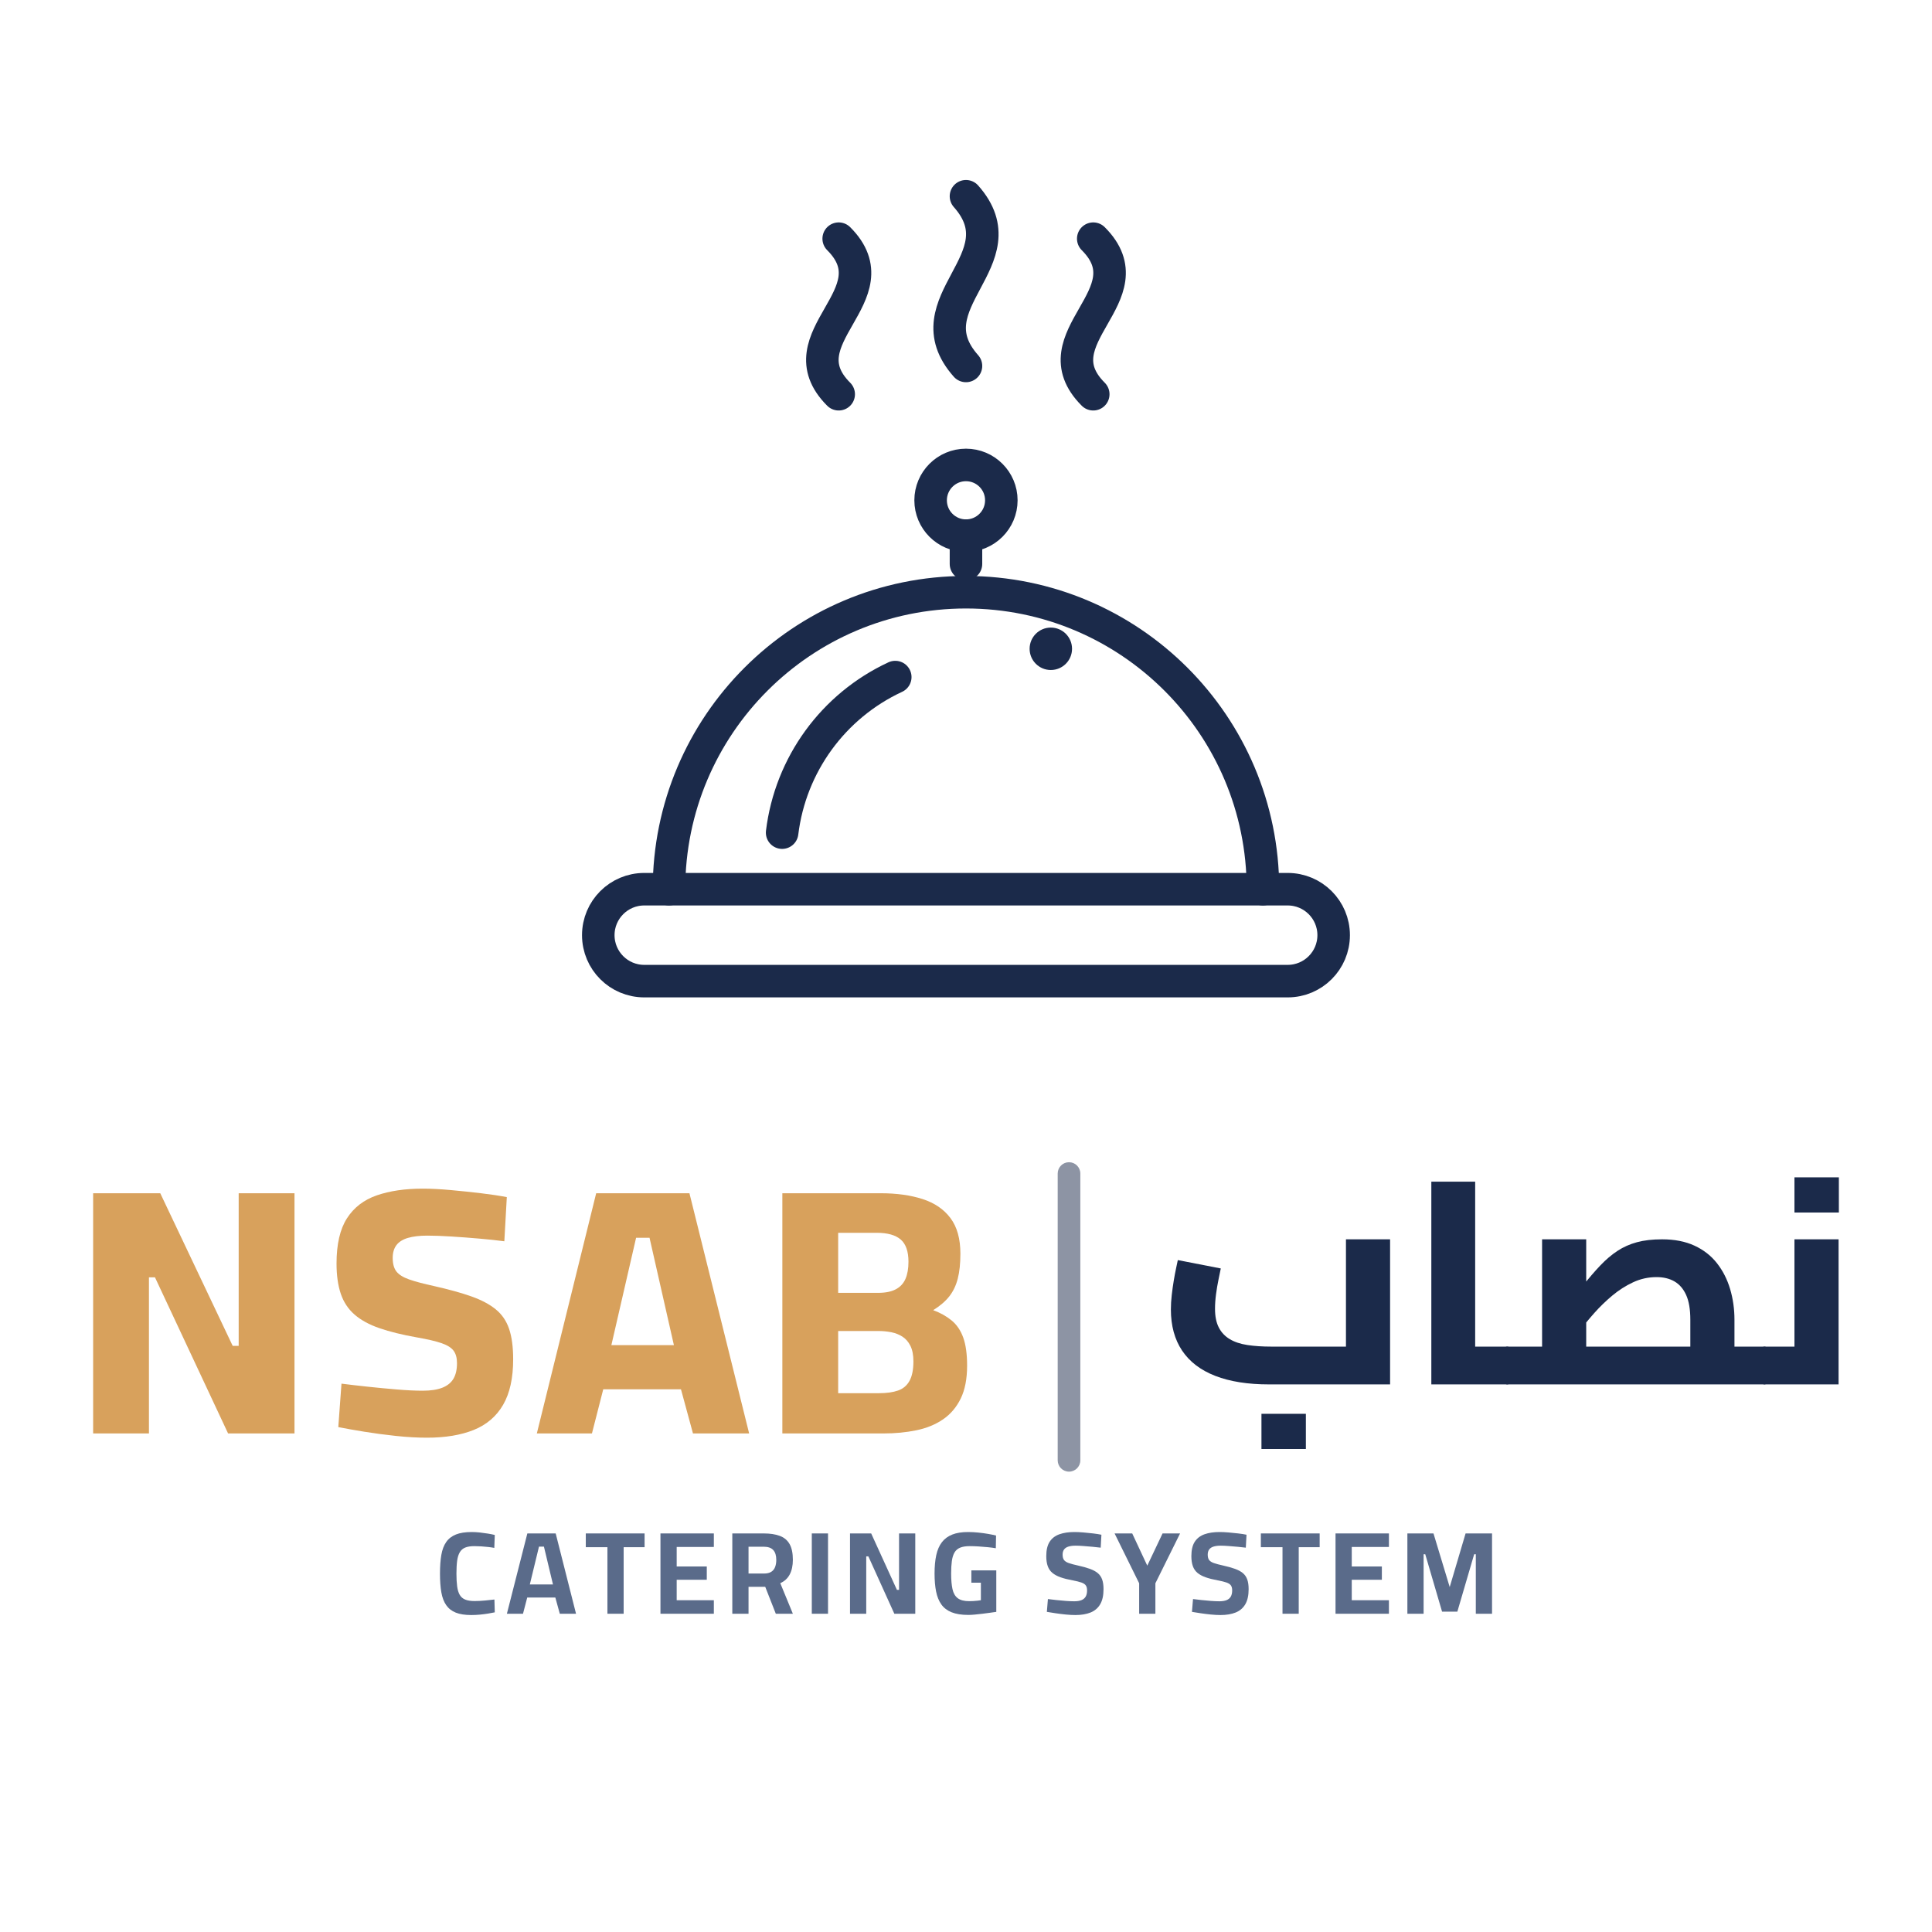
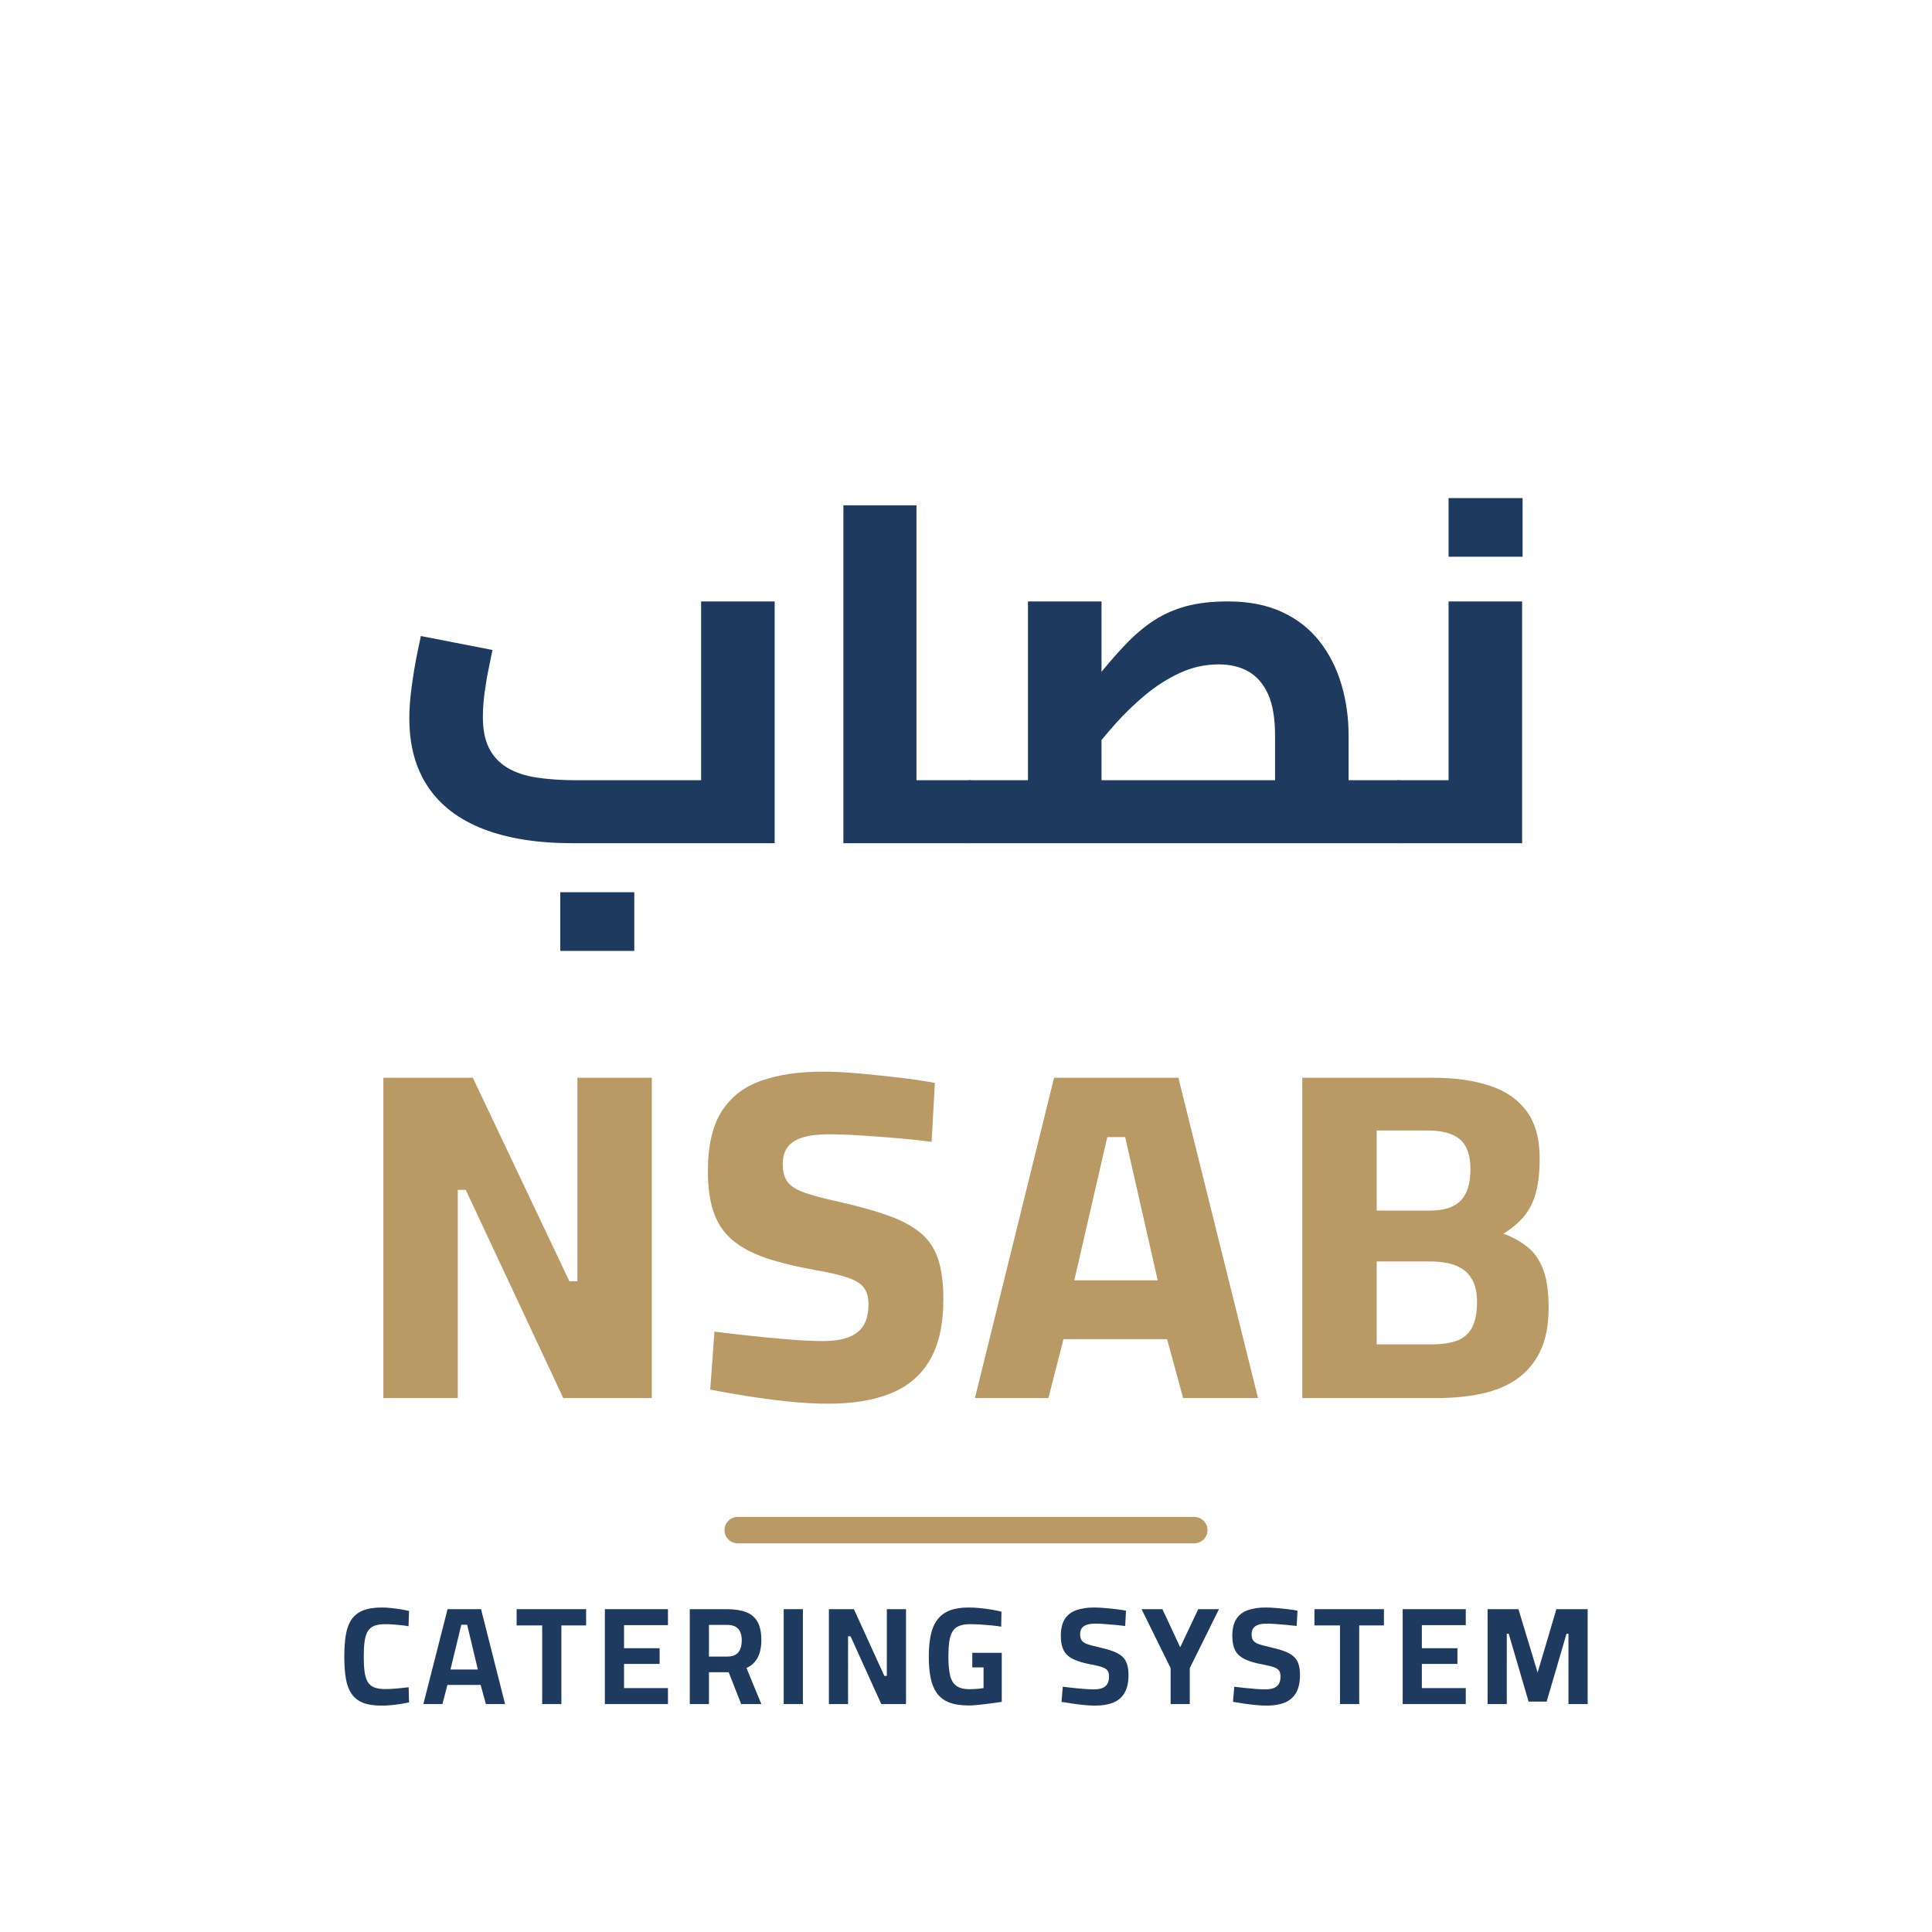
- <svg xmlns="http://www.w3.org/2000/svg" viewBox="0 0 256 256" width="256" height="256" role="img" aria-label="نصاب — NSAB">
-   <g transform="translate(71.78 24.13) scale(0.93694)" color="#1B2A4A">
-     <g fill="none" stroke="currentColor" stroke-width="4.6" stroke-linecap="round" stroke-linejoin="round">
-       <path d="M42 30 C 34 22, 50 16, 42 8" />
-       <path d="M60 26 C 52 17, 68 11, 60 2" />
-       <path d="M78 30 C 70 22, 86 16, 78 8" />
-       <path d="M60 40 a 5 5 0 1 1 0 10 a 5 5 0 1 1 0 -10" />
-       <path d="M60 50 v 4" />
-       <path d="M18 100 a 42 42 0 0 1 84 0" />
-       <path d="M34 92 a 28 28 0 0 1 16 -22" />
-       <rect x="8" y="100" width="104" height="13" rx="6.5" />
-     </g>
-     <circle cx="72" cy="66" r="3" fill="currentColor" />
-   </g>
-   <g fill="#1B2A4A">
-     <g transform="translate(153.62 183.44) scale(0.38217)">
+ <svg xmlns="http://www.w3.org/2000/svg" viewBox="0 0 256 256" width="256" height="256" role="img" aria-label="نصاب | لحلول الإعاشة">
+   <g fill="#1E3A5F">
+     <g transform="translate(51.69 111.73) scale(0.63694)">
      <g transform="translate(0.00 0)">
        <path d="M80 0L38 0Q27 0 19.40-2.95Q11.80-5.90 7.90-11.70Q4-17.50 4-26Q4-28.40 4.30-31Q4.60-33.60 5-36Q5.40-38.40 5.80-40.25Q6.20-42.10 6.40-43.10L21.30-40.20Q21-38.70 20.50-36.30Q20-33.90 19.65-31.25Q19.30-28.60 19.30-26.20Q19.30-22.30 20.60-19.75Q21.90-17.20 24.40-15.70Q26.90-14.20 30.55-13.65Q34.20-13.10 38.90-13.10L64.70-13.10L64.70-50.30L80-50.30L80 0M50.80 22.40L35.40 22.40L35.40 10.20L50.80 10.20" />
      </g>
      <g transform="translate(85.50 0)">
        <path d="M35.10 0L24 0L24-13.10L35.10-13.10L35.10 0M24 0L8.80 0L8.80-70.30L24-70.30L24 0M35.10 0L35.10-13.10Q35.70-13.10 36.05-12.65Q36.40-12.20 36.65-11.35Q36.90-10.50 37-9.30Q37.10-8.10 37.10-6.60Q37.10-5.10 37-3.85Q36.90-2.60 36.65-1.75Q36.40-0.90 36.05-0.45Q35.70 0 35.10 0" />
      </g>
      <g transform="translate(120.60 0)">
        <path d="M89.20 0L78.80 0L78.80-13.10L89.20-13.10L89.20 0M0-13.10L0 0Q-0.50 0-0.90-0.45Q-1.30-0.90-1.50-1.75Q-1.70-2.60-1.85-3.85Q-2-5.10-2-6.60Q-2-8.60-1.80-10.05Q-1.60-11.50-1.15-12.30Q-0.70-13.10 0-13.10M78.80 0L0 0L0-13.10L76.20-13.10L63.50-2.20L63.50-22.40Q63.50-27.80 62.05-31Q60.60-34.20 58-35.70Q55.40-37.20 51.80-37.20Q47.50-37.20 43.65-35.40Q39.80-33.60 36.45-30.80Q33.10-28 30.25-24.80Q27.40-21.60 25.25-18.70Q23.10-15.80 21.60-14.10L18.50-24.50Q22.80-29.90 26.10-34.05Q29.40-38.20 32.30-41.25Q35.20-44.30 38.25-46.30Q41.30-48.30 45-49.30Q48.70-50.30 53.70-50.30Q60.20-50.30 64.95-48.10Q69.70-45.90 72.75-42Q75.80-38.10 77.30-33.05Q78.80-28 78.80-22.40L78.80 0M27.40-13.10L12.10-13.10L12.10-50.30L27.40-50.30L27.40-13.10M89.20 0L89.20-13.10Q89.70-13.10 90.10-12.65Q90.50-12.20 90.70-11.35Q90.90-10.50 91.05-9.30Q91.20-8.10 91.20-6.60Q91.20-5.10 91.05-3.85Q90.90-2.60 90.70-1.75Q90.50-0.90 90.10-0.45Q89.70 0 89.20 0" />
      </g>
      <g transform="translate(209.80 0)">
        <path d="M25.70 0L0 0L0-13.10L19.70-13.10L10.40-5.40L10.40-50.30L25.70-50.30L25.70 0M0-13.10L0 0Q-0.50 0-0.90-0.45Q-1.30-0.90-1.50-1.75Q-1.70-2.60-1.85-3.85Q-2-5.10-2-6.60Q-2-8.60-1.80-10.05Q-1.60-11.50-1.15-12.30Q-0.70-13.10 0-13.10M25.80-59.60L10.40-59.60L10.40-71.80L25.80-71.80" />
      </g>
    </g>
  </g>
-   <rect x="140.15" y="154.00" width="3" height="41.00" rx="1.5" fill="#1B2A4A" opacity="0.5" />
-   <g fill="#D8A15C">
-     <g transform="translate(9.72 189.94) scale(0.46809)">
+   <g fill="#B99A64">
+     <g transform="translate(47.30 185.25) scale(0.62411)">
      <g transform="translate(0.00 0)">
        <path d="M21.40 0L5.60 0L5.60-68L24.60-68L45.10-24.80L46.80-24.80L46.80-68L62.60-68L62.60 0L43.80 0L23.10-44.20L21.40-44.20" />
      </g>
      <g transform="translate(71.30 0)">
        <path d="M28.80 1.20Q24.70 1.20 20 0.70Q15.30 0.20 11-0.50Q6.70-1.20 3.70-1.80L4.60-14.10Q7.70-13.70 11.90-13.25Q16.10-12.80 20.30-12.45Q24.50-12.10 27.60-12.10Q31-12.10 33.15-12.95Q35.30-13.80 36.30-15.50Q37.30-17.20 37.30-19.90Q37.30-22.10 36.35-23.40Q35.40-24.70 32.95-25.55Q30.50-26.40 25.90-27.20Q19.70-28.30 15.35-29.80Q11-31.30 8.30-33.65Q5.60-36 4.40-39.55Q3.20-43.10 3.20-48.10Q3.20-56.30 6.15-60.90Q9.10-65.50 14.60-67.40Q20.10-69.30 27.60-69.30Q31.10-69.30 35.50-68.90Q39.90-68.50 44.10-68Q48.30-67.50 51.40-66.90L50.70-54.40Q47.70-54.80 43.70-55.15Q39.70-55.50 35.75-55.75Q31.80-56 28.90-56Q25.60-56 23.40-55.35Q21.20-54.70 20.15-53.30Q19.10-51.90 19.10-49.70Q19.10-47.20 20.15-45.85Q21.20-44.50 23.75-43.60Q26.30-42.70 30.90-41.70Q37.10-40.30 41.35-38.80Q45.60-37.30 48.25-35.15Q50.90-33 52.05-29.60Q53.20-26.20 53.20-21Q53.20-13 50.35-8.10Q47.50-3.20 42.05-1Q36.60 1.20 28.80 1.20" />
      </g>
      <g transform="translate(130.30 0)">
        <path d="M16.50 0L0.90 0L17.70-68L44.10-68L61 0L45.10 0L41.70-12.50L19.70-12.50L16.50 0M29-55.40L22-25L39.70-25L32.80-55.40" />
      </g>
      <g transform="translate(195.10 0)">
        <path d="M34.20 0L5.60 0L5.60-68L33.40-68Q40.20-68 45.30-66.35Q50.40-64.70 53.20-60.95Q56-57.20 56-50.90Q56-46.70 55.25-43.80Q54.50-40.90 52.85-38.80Q51.20-36.70 48.30-34.90Q51.30-33.80 53.50-32Q55.70-30.20 56.80-27.15Q57.90-24.10 57.90-19.20Q57.90-13.60 56.10-9.90Q54.30-6.20 51.10-4Q47.90-1.80 43.55-0.90Q39.20 0 34.20 0M21.40-29L21.40-11.40L33-11.40Q36.20-11.40 38.35-12.15Q40.50-12.90 41.60-14.90Q42.70-16.90 42.70-20.40Q42.70-23.10 41.85-24.80Q41-26.50 39.60-27.40Q38.20-28.30 36.45-28.65Q34.70-29 32.80-29L21.40-29M21.40-56.80L21.40-39.80L32.70-39.80Q35.80-39.80 37.70-40.80Q39.60-41.80 40.45-43.75Q41.30-45.70 41.30-48.60Q41.30-53 39.10-54.90Q36.90-56.80 32.30-56.80" />
      </g>
    </g>
  </g>
-   <g fill="#5A6B8A">
-     <g transform="translate(57.63 213.83) scale(0.15581)">
+   <rect x="96.00" y="201.00" width="64" height="3.5" rx="1.75" fill="#B99A64" />
+   <g fill="#1E3A5F">
+     <g transform="translate(44.83 225.80) scale(0.18414)">
      <g transform="translate(0.00 0)">
        <path d="M30.90 1.10Q22.90 1.10 17.75-0.95Q12.60-3 9.60-7.30Q6.60-11.60 5.45-18.25Q4.30-24.90 4.30-34.10Q4.30-43.40 5.45-50.05Q6.60-56.70 9.60-61Q12.60-65.30 17.85-67.40Q23.10-69.50 31.30-69.50Q34.60-69.50 38.20-69.10Q41.80-68.70 45.15-68.15Q48.50-67.60 50.90-67L50.50-56Q48.50-56.40 45.50-56.75Q42.50-57.10 39.40-57.30Q36.30-57.50 33.60-57.50Q28.80-57.50 25.80-56.30Q22.80-55.10 21.15-52.30Q19.50-49.50 18.90-45.05Q18.30-40.60 18.30-34.10Q18.30-27.70 18.90-23.25Q19.50-18.80 21.10-16.05Q22.70-13.30 25.75-12.05Q28.80-10.80 33.70-10.80Q37.70-10.80 42.55-11.25Q47.40-11.70 50.60-12.10L50.90-1.20Q48.50-0.70 45.20-0.15Q41.90 0.40 38.20 0.75Q34.50 1.10 30.90 1.10" />
      </g>
      <g transform="translate(60.00 0)">
        <path d="M14.90 0L1.20 0L18.60-68.30L42.70-68.30L60 0L46.20 0L42.40-13.80L18.50-13.80L14.90 0M28.50-57.10L20.70-24.90L40.40-24.90L32.70-57.10" />
      </g>
      <g transform="translate(127.20 0)">
        <path d="M33.30 0L19.50 0L19.50-56.60L1.10-56.60L1.10-68.30L51.10-68.30L51.10-56.60L33.30-56.60" />
      </g>
      <g transform="translate(185.50 0)">
        <path d="M51.70 0L6.30 0L6.30-68.30L51.70-68.30L51.70-56.80L20.10-56.80L20.10-40.20L45.70-40.20L45.70-28.90L20.10-28.90L20.10-11.50L51.70-11.50" />
      </g>
      <g transform="translate(246.60 0)">
        <path d="M20.10 0L6.30 0L6.30-68.30L33-68.30Q41.20-68.30 46.75-66.20Q52.30-64.10 55.05-59.20Q57.80-54.30 57.80-45.90Q57.80-38.50 55.15-33.45Q52.50-28.40 47.10-26L57.80 0L43.30 0L34.30-22.90L20.10-22.90L20.10 0M20.10-57L20.10-34.20L33.30-34.20Q37.10-34.20 39.40-35.65Q41.70-37.10 42.70-39.75Q43.70-42.40 43.70-45.80Q43.70-51.40 41.10-54.20Q38.50-57 33-57" />
      </g>
      <g transform="translate(314.20 0)">
        <path d="M20.10 0L6.30 0L6.30-68.30L20.10-68.30" />
      </g>
      <g transform="translate(346.70 0)">
        <path d="M20.10 0L6.30 0L6.30-68.30L24.30-68.30L46.20-20.30L48-20.30L48-68.30L61.80-68.30L61.80 0L44 0L21.90-48.80L20.10-48.80" />
      </g>
      <g transform="translate(420.80 0)">
        <path d="M32.80 1Q24.20 1 18.60-1.25Q13-3.50 9.85-7.95Q6.70-12.40 5.40-18.95Q4.10-25.50 4.10-34.10Q4.10-43.20 5.55-49.85Q7-56.50 10.35-60.85Q13.70-65.20 19.15-67.35Q24.60-69.50 32.60-69.50Q36.70-69.50 41.15-69.05Q45.60-68.60 49.65-67.90Q53.70-67.20 56.40-66.50L56.20-55.70Q53.40-56.20 49.45-56.60Q45.50-57 41.40-57.25Q37.30-57.50 34-57.50Q29-57.50 25.85-56.20Q22.70-54.90 21.05-52.05Q19.40-49.20 18.80-44.75Q18.20-40.30 18.20-34.10Q18.20-26.20 19.35-20.95Q20.50-15.70 23.85-13.20Q27.20-10.70 33.50-10.70Q35.10-10.70 36.95-10.80Q38.80-10.90 40.55-11.10Q42.30-11.30 43.50-11.50L43.50-26.40L35.40-26.40L35.40-36.90L56.60-36.90L56.60-1.60Q54.40-1.30 51.30-0.85Q48.20-0.40 44.85 0Q41.50 0.40 38.35 0.70Q35.20 1 32.80 1" />
      </g>
      <g transform="translate(516.30 0)">
        <path d="M28.40 1.10Q24.60 1.10 20.10 0.65Q15.60 0.20 11.35-0.45Q7.10-1.10 4.10-1.60L5-12.50Q8.10-12.10 12.20-11.65Q16.30-11.20 20.35-10.90Q24.40-10.60 27.40-10.60Q31.20-10.60 33.60-11.60Q36-12.60 37.15-14.65Q38.30-16.70 38.30-19.90Q38.30-22.50 37.25-24.05Q36.20-25.60 33.50-26.55Q30.80-27.50 26-28.40Q20-29.50 15.75-31Q11.50-32.50 8.80-34.75Q6.10-37 4.85-40.50Q3.60-44 3.60-49Q3.60-56.80 6.50-61.25Q9.40-65.70 14.80-67.60Q20.20-69.50 27.50-69.50Q30.80-69.50 35.05-69.15Q39.30-68.80 43.45-68.30Q47.60-67.80 50.50-67.20L49.90-56.20Q46.90-56.60 42.95-56.95Q39-57.30 35.15-57.60Q31.30-57.90 28.60-57.90Q24.90-57.90 22.40-57.10Q19.90-56.30 18.70-54.60Q17.50-52.90 17.50-50.30Q17.50-47.30 18.70-45.70Q19.90-44.10 22.75-43.10Q25.60-42.10 30.60-41Q36.50-39.70 40.65-38.20Q44.80-36.70 47.35-34.60Q49.90-32.50 51.10-29.20Q52.30-25.90 52.30-20.90Q52.30-12.90 49.45-8.05Q46.60-3.20 41.25-1.05Q35.90 1.10 28.40 1.10" />
      </g>
      <g transform="translate(577.90 0)">
        <path d="M34.80 0L21 0L21-25.90L0.10-68.30L15.10-68.30L27.90-40.90L40.90-68.30L55.80-68.30L34.80-25.90" />
      </g>
      <g transform="translate(639.70 0)">
        <path d="M28.40 1.10Q24.60 1.10 20.10 0.65Q15.60 0.20 11.35-0.45Q7.10-1.10 4.10-1.60L5-12.50Q8.10-12.10 12.20-11.65Q16.30-11.20 20.35-10.90Q24.40-10.60 27.40-10.60Q31.20-10.60 33.60-11.60Q36-12.60 37.15-14.65Q38.30-16.70 38.30-19.90Q38.30-22.50 37.25-24.05Q36.20-25.60 33.50-26.55Q30.80-27.50 26-28.40Q20-29.50 15.75-31Q11.50-32.50 8.80-34.75Q6.10-37 4.85-40.50Q3.60-44 3.60-49Q3.60-56.80 6.50-61.25Q9.40-65.70 14.80-67.60Q20.20-69.50 27.50-69.50Q30.80-69.50 35.05-69.15Q39.30-68.80 43.45-68.30Q47.60-67.80 50.50-67.20L49.90-56.20Q46.90-56.60 42.95-56.95Q39-57.30 35.15-57.60Q31.30-57.90 28.60-57.90Q24.90-57.90 22.40-57.10Q19.90-56.30 18.70-54.60Q17.50-52.90 17.50-50.30Q17.50-47.30 18.70-45.70Q19.90-44.10 22.75-43.10Q25.60-42.10 30.60-41Q36.50-39.70 40.65-38.20Q44.80-36.70 47.35-34.60Q49.90-32.50 51.10-29.20Q52.30-25.90 52.30-20.90Q52.30-12.90 49.45-8.05Q46.60-3.20 41.25-1.05Q35.90 1.10 28.40 1.10" />
      </g>
      <g transform="translate(701.30 0)">
        <path d="M33.30 0L19.50 0L19.50-56.60L1.10-56.60L1.10-68.30L51.10-68.30L51.10-56.60L33.30-56.60" />
      </g>
      <g transform="translate(759.60 0)">
        <path d="M51.70 0L6.30 0L6.30-68.30L51.70-68.30L51.70-56.80L20.10-56.80L20.10-40.20L45.70-40.20L45.70-28.90L20.10-28.90L20.10-11.50L51.70-11.50" />
      </g>
      <g transform="translate(820.70 0)">
        <path d="M20.10 0L6.30 0L6.30-68.30L28.50-68.30L42.30-22.70L55.80-68.30L78.30-68.30L78.30 0L64.50 0L64.50-50.60L63.10-50.60L48.80-1.80L35.80-1.80L21.50-50.60L20.10-50.60" />
      </g>
    </g>
  </g>
</svg>
